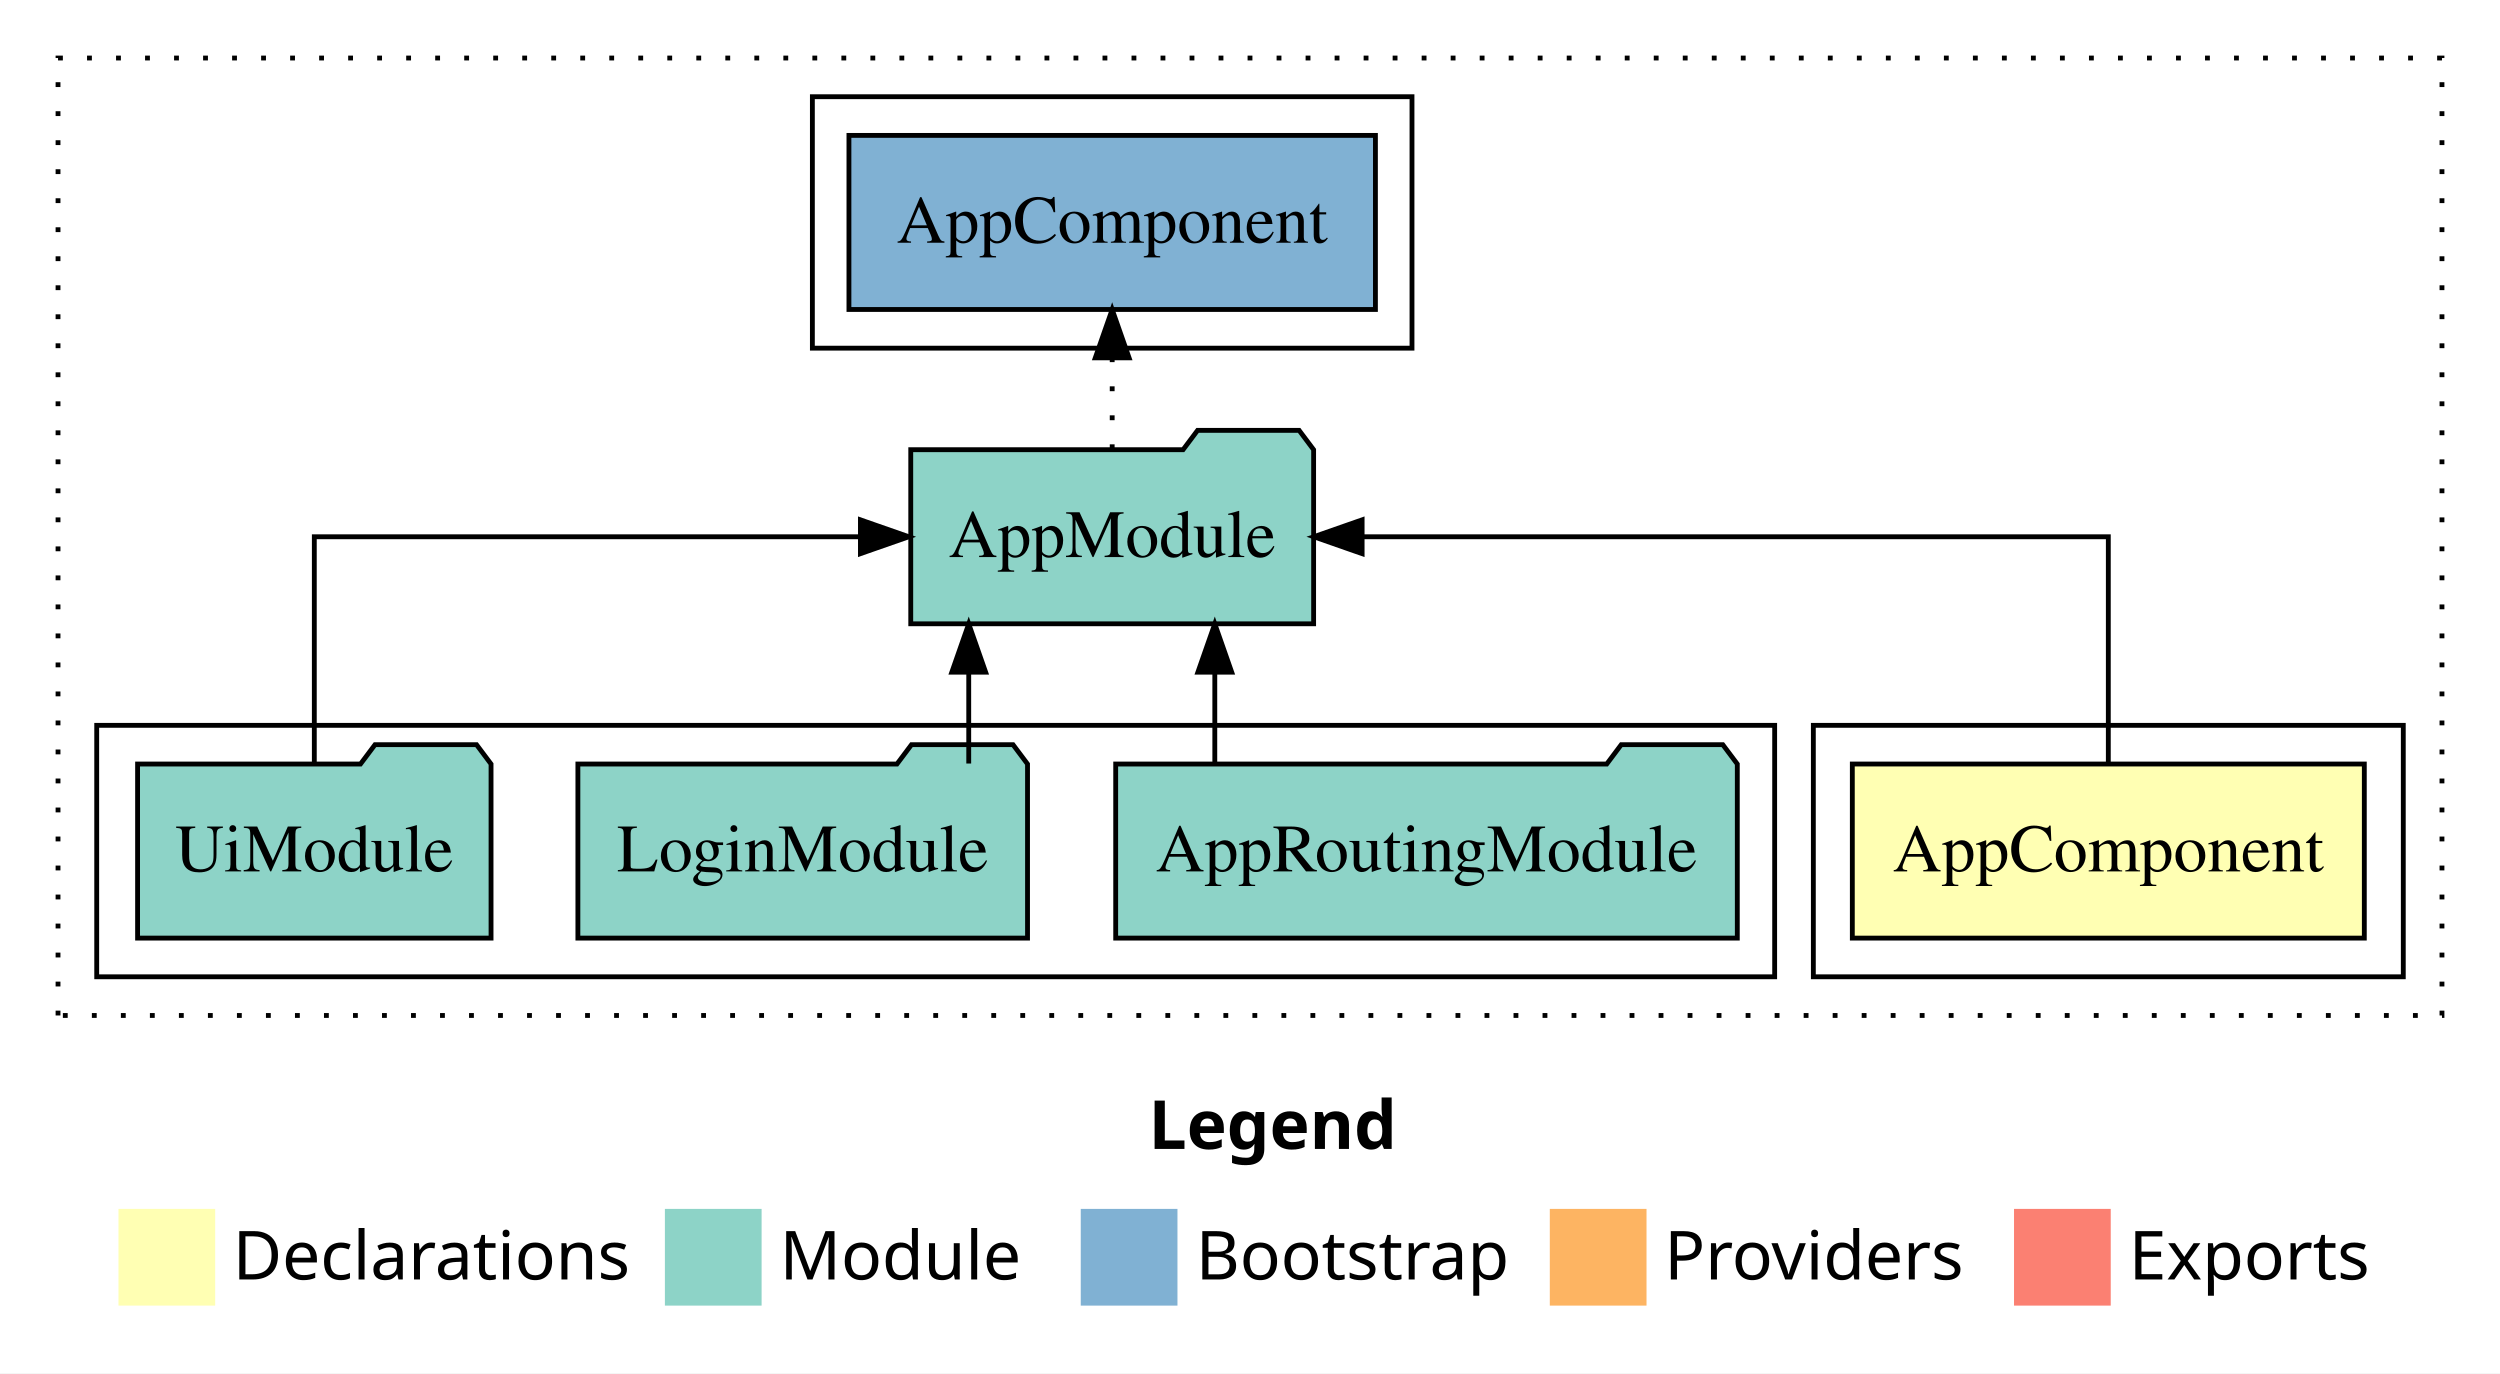
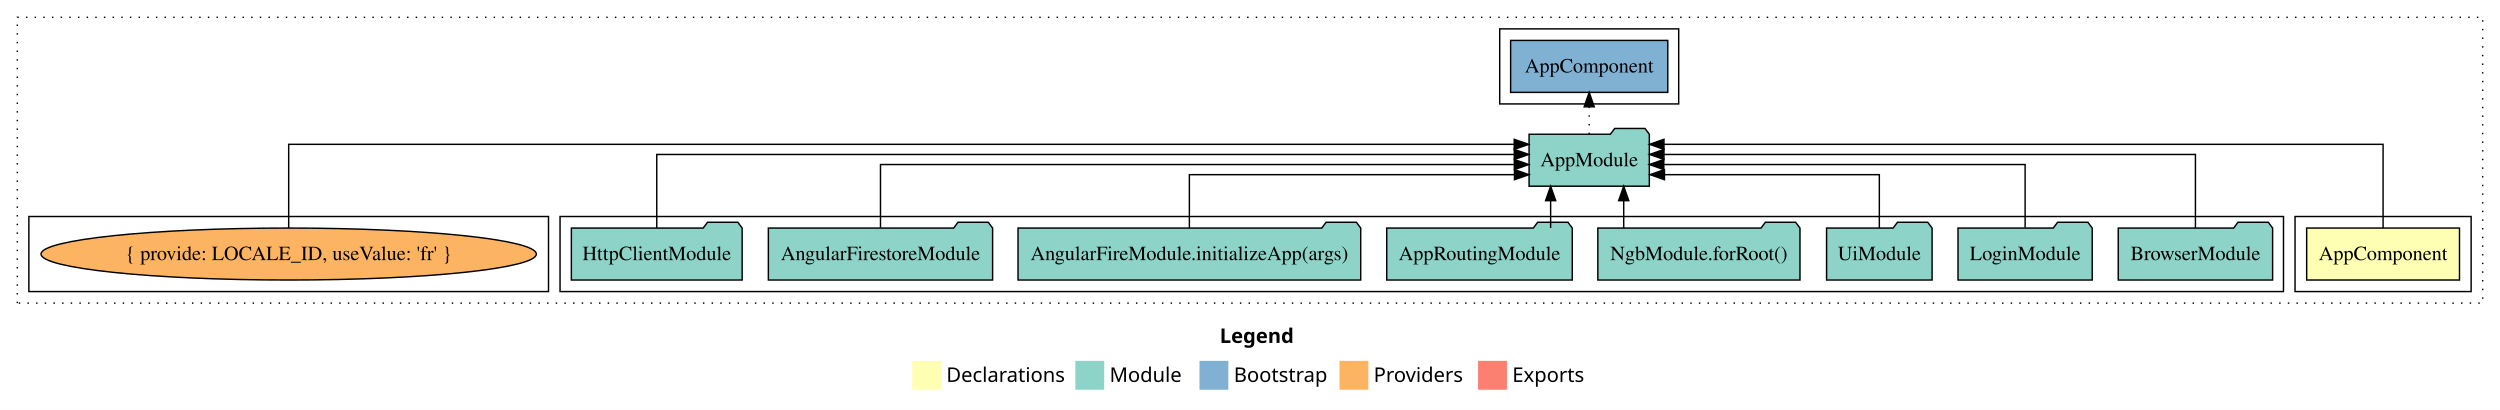
- <svg xmlns="http://www.w3.org/2000/svg" width="517pt" height="284pt" viewBox="0.00 0.00 517.00 284.00">
+ <svg xmlns="http://www.w3.org/2000/svg" width="1732pt" height="284pt" viewBox="0.00 0.00 1732.00 284.00">
  <g id="graph0" class="graph" transform="scale(1 1) rotate(0) translate(4 280)">
-     <polygon fill="#ffffff" stroke="transparent" points="-4,4 -4,-280 513,-280 513,4 -4,4" />
-     <text text-anchor="start" x="233.509" y="-42.4" font-family="sans-serif" font-weight="bold" font-size="14.00" fill="#000000">Legend</text>
-     <polygon fill="#ffffb3" stroke="transparent" points="20.5,-10 20.5,-30 40.5,-30 40.5,-10 20.5,-10" />
-     <text text-anchor="start" x="44.129" y="-15.4" font-family="sans-serif" font-size="14.00" fill="#000000">  Declarations</text>
-     <polygon fill="#8dd3c7" stroke="transparent" points="133.5,-10 133.5,-30 153.5,-30 153.5,-10 133.5,-10" />
-     <text text-anchor="start" x="157.225" y="-15.4" font-family="sans-serif" font-size="14.00" fill="#000000">  Module</text>
-     <polygon fill="#80b1d3" stroke="transparent" points="219.5,-10 219.5,-30 239.5,-30 239.5,-10 219.5,-10" />
-     <text text-anchor="start" x="243.281" y="-15.4" font-family="sans-serif" font-size="14.00" fill="#000000">  Bootstrap</text>
-     <polygon fill="#fdb462" stroke="transparent" points="316.5,-10 316.5,-30 336.5,-30 336.5,-10 316.5,-10" />
-     <text text-anchor="start" x="340.173" y="-15.4" font-family="sans-serif" font-size="14.00" fill="#000000">  Providers</text>
-     <polygon fill="#fb8072" stroke="transparent" points="412.5,-10 412.5,-30 432.5,-30 432.5,-10 412.5,-10" />
-     <text text-anchor="start" x="436.226" y="-15.4" font-family="sans-serif" font-size="14.00" fill="#000000">  Exports</text>
+     <polygon fill="#ffffff" stroke="transparent" points="-4,4 -4,-280 1728,-280 1728,4 -4,4" />
+     <text text-anchor="start" x="841.009" y="-42.4" font-family="sans-serif" font-weight="bold" font-size="14.00" fill="#000000">Legend</text>
+     <polygon fill="#ffffb3" stroke="transparent" points="628,-10 628,-30 648,-30 648,-10 628,-10" />
+     <text text-anchor="start" x="651.629" y="-15.4" font-family="sans-serif" font-size="14.00" fill="#000000">  Declarations</text>
+     <polygon fill="#8dd3c7" stroke="transparent" points="741,-10 741,-30 761,-30 761,-10 741,-10" />
+     <text text-anchor="start" x="764.725" y="-15.4" font-family="sans-serif" font-size="14.00" fill="#000000">  Module</text>
+     <polygon fill="#80b1d3" stroke="transparent" points="827,-10 827,-30 847,-30 847,-10 827,-10" />
+     <text text-anchor="start" x="850.781" y="-15.4" font-family="sans-serif" font-size="14.00" fill="#000000">  Bootstrap</text>
+     <polygon fill="#fdb462" stroke="transparent" points="924,-10 924,-30 944,-30 944,-10 924,-10" />
+     <text text-anchor="start" x="947.673" y="-15.4" font-family="sans-serif" font-size="14.00" fill="#000000">  Providers</text>
+     <polygon fill="#fb8072" stroke="transparent" points="1020,-10 1020,-30 1040,-30 1040,-10 1020,-10" />
+     <text text-anchor="start" x="1043.726" y="-15.4" font-family="sans-serif" font-size="14.00" fill="#000000">  Exports</text>
    <g id="clust1" class="cluster">
-       <polygon fill="none" stroke="#000000" stroke-dasharray="1,5" points="8,-70 8,-268 501,-268 501,-70 8,-70" />
+       <polygon fill="none" stroke="#000000" stroke-dasharray="1,5" points="8,-70 8,-268 1716,-268 1716,-70 8,-70" />
    </g>
    <g id="clust2" class="cluster">
-       <polygon fill="none" stroke="#000000" points="371,-78 371,-130 493,-130 493,-78 371,-78" />
+       <polygon fill="none" stroke="#000000" points="1586,-78 1586,-130 1708,-130 1708,-78 1586,-78" />
    </g>
    <g id="clust4" class="cluster">
-       <polygon fill="none" stroke="#000000" points="16,-78 16,-130 363,-130 363,-78 16,-78" />
+       <polygon fill="none" stroke="#000000" points="384,-78 384,-130 1578,-130 1578,-78 384,-78" />
    </g>
    <g id="clust6" class="cluster">
-       <polygon fill="none" stroke="#000000" points="164,-208 164,-260 288,-260 288,-208 164,-208" />
+       <polygon fill="none" stroke="#000000" points="1035,-208 1035,-260 1159,-260 1159,-208 1035,-208" />
+     </g>
+     <g id="clust7" class="cluster">
+       <polygon fill="none" stroke="#000000" points="16,-78 16,-130 376,-130 376,-78 16,-78" />
    </g>
    <g id="node1" class="node">
-       <polygon fill="#ffffb3" stroke="#000000" points="484.94,-122 379.06,-122 379.06,-86 484.94,-86 484.94,-122" />
-       <text text-anchor="middle" x="432" y="-99.8" font-family="Times,serif" font-size="14.00" fill="#000000">AppComponent</text>
+       <polygon fill="#ffffb3" stroke="#000000" points="1699.94,-122 1594.06,-122 1594.06,-86 1699.94,-86 1699.94,-122" />
+       <text text-anchor="middle" x="1647" y="-99.8" font-family="Times,serif" font-size="14.00" fill="#000000">AppComponent</text>
    </g>
    <g id="node2" class="node">
-       <polygon fill="#8dd3c7" stroke="#000000" points="267.657,-187 264.657,-191 243.657,-191 240.657,-187 184.343,-187 184.343,-151 267.657,-151 267.657,-187" />
-       <text text-anchor="middle" x="226" y="-164.8" font-family="Times,serif" font-size="14.00" fill="#000000">AppModule</text>
+       <polygon fill="#8dd3c7" stroke="#000000" points="1138.657,-187 1135.657,-191 1114.657,-191 1111.657,-187 1055.343,-187 1055.343,-151 1138.657,-151 1138.657,-187" />
+       <text text-anchor="middle" x="1097" y="-164.8" font-family="Times,serif" font-size="14.00" fill="#000000">AppModule</text>
    </g>
    <g id="edge1" class="edge">
-       <path fill="none" stroke="#000000" d="M432,-122.106C432,-141.339 432,-169 432,-169 432,-169 277.687,-169 277.687,-169" />
-       <polygon fill="#000000" stroke="#000000" points="277.687,-165.5 267.687,-169 277.687,-172.5 277.687,-165.5" />
+       <path fill="none" stroke="#000000" d="M1647,-122.011C1647,-144.485 1647,-180 1647,-180 1647,-180 1148.791,-180 1148.791,-180" />
+       <polygon fill="#000000" stroke="#000000" points="1148.791,-176.5 1138.791,-180 1148.791,-183.5 1148.791,-176.5" />
+     </g>
+     <g id="node11" class="node">
+       <polygon fill="#80b1d3" stroke="#000000" points="1151.439,-252 1042.561,-252 1042.561,-216 1151.439,-216 1151.439,-252" />
+       <text text-anchor="middle" x="1097" y="-229.8" font-family="Times,serif" font-size="14.00" fill="#000000">AppComponent </text>
+     </g>
+     <g id="edge10" class="edge">
+       <path fill="none" stroke="#000000" stroke-dasharray="1,5" d="M1097,-187.106C1097,-187.106 1097,-205.991 1097,-205.991" />
+       <polygon fill="#000000" stroke="#000000" points="1093.5,-205.991 1097,-215.991 1100.5,-205.991 1093.5,-205.991" />
+     </g>
+     <g id="node3" class="node">
+       <polygon fill="#8dd3c7" stroke="#000000" points="1570.473,-122 1567.473,-126 1546.473,-126 1543.473,-122 1463.527,-122 1463.527,-86 1570.473,-86 1570.473,-122" />
+       <text text-anchor="middle" x="1517" y="-99.8" font-family="Times,serif" font-size="14.00" fill="#000000">BrowserModule</text>
+     </g>
+     <g id="edge2" class="edge">
+       <path fill="none" stroke="#000000" d="M1517,-122.129C1517,-142.572 1517,-173 1517,-173 1517,-173 1148.807,-173 1148.807,-173" />
+       <polygon fill="#000000" stroke="#000000" points="1148.807,-169.5 1138.807,-173 1148.807,-176.5 1148.807,-169.5" />
+     </g>
+     <g id="node4" class="node">
+       <polygon fill="#8dd3c7" stroke="#000000" points="1445.493,-122 1442.493,-126 1421.493,-126 1418.493,-122 1352.507,-122 1352.507,-86 1445.493,-86 1445.493,-122" />
+       <text text-anchor="middle" x="1399" y="-99.8" font-family="Times,serif" font-size="14.00" fill="#000000">LoginModule</text>
+     </g>
+     <g id="edge3" class="edge">
+       <path fill="none" stroke="#000000" d="M1399,-122.267C1399,-140.555 1399,-166 1399,-166 1399,-166 1148.675,-166 1148.675,-166" />
+       <polygon fill="#000000" stroke="#000000" points="1148.675,-162.5 1138.675,-166 1148.675,-169.5 1148.675,-162.5" />
+     </g>
+     <g id="node5" class="node">
+       <polygon fill="#8dd3c7" stroke="#000000" points="1334.548,-122 1331.548,-126 1310.548,-126 1307.548,-122 1261.452,-122 1261.452,-86 1334.548,-86 1334.548,-122" />
+       <text text-anchor="middle" x="1298" y="-99.8" font-family="Times,serif" font-size="14.00" fill="#000000">UiModule</text>
+     </g>
+     <g id="edge4" class="edge">
+       <path fill="none" stroke="#000000" d="M1298,-122.009C1298,-138.049 1298,-159 1298,-159 1298,-159 1149.136,-159 1149.136,-159" />
+       <polygon fill="#000000" stroke="#000000" points="1149.136,-155.5 1139.136,-159 1149.136,-162.5 1149.136,-155.5" />
    </g>
    <g id="node6" class="node">
-       <polygon fill="#80b1d3" stroke="#000000" points="280.439,-252 171.561,-252 171.561,-216 280.439,-216 280.439,-252" />
-       <text text-anchor="middle" x="226" y="-229.8" font-family="Times,serif" font-size="14.00" fill="#000000">AppComponent </text>
+       <polygon fill="#8dd3c7" stroke="#000000" points="1243.026,-122 1240.026,-126 1219.026,-126 1216.026,-122 1102.974,-122 1102.974,-86 1243.026,-86 1243.026,-122" />
+       <text text-anchor="middle" x="1173" y="-99.8" font-family="Times,serif" font-size="14.00" fill="#000000">NgbModule.forRoot()</text>
    </g>
    <g id="edge5" class="edge">
-       <path fill="none" stroke="#000000" stroke-dasharray="1,5" d="M226,-187.106C226,-187.106 226,-205.991 226,-205.991" />
-       <polygon fill="#000000" stroke="#000000" points="222.5,-205.991 226,-215.991 229.5,-205.991 222.5,-205.991" />
+       <path fill="none" stroke="#000000" d="M1120.908,-122.106C1120.908,-122.106 1120.908,-140.991 1120.908,-140.991" />
+       <polygon fill="#000000" stroke="#000000" points="1117.408,-140.991 1120.908,-150.991 1124.408,-140.991 1117.408,-140.991" />
    </g>
-     <g id="node3" class="node">
-       <polygon fill="#8dd3c7" stroke="#000000" points="355.274,-122 352.274,-126 331.274,-126 328.274,-122 226.726,-122 226.726,-86 355.274,-86 355.274,-122" />
-       <text text-anchor="middle" x="291" y="-99.8" font-family="Times,serif" font-size="14.00" fill="#000000">AppRoutingModule</text>
+     <g id="node7" class="node">
+       <polygon fill="#8dd3c7" stroke="#000000" points="1085.274,-122 1082.274,-126 1061.274,-126 1058.274,-122 956.726,-122 956.726,-86 1085.274,-86 1085.274,-122" />
+       <text text-anchor="middle" x="1021" y="-99.8" font-family="Times,serif" font-size="14.00" fill="#000000">AppRoutingModule</text>
    </g>
-     <g id="edge2" class="edge">
-       <path fill="none" stroke="#000000" d="M247.221,-122.106C247.221,-122.106 247.221,-140.991 247.221,-140.991" />
-       <polygon fill="#000000" stroke="#000000" points="243.721,-140.991 247.221,-150.991 250.721,-140.991 243.721,-140.991" />
+     <g id="edge6" class="edge">
+       <path fill="none" stroke="#000000" d="M1070.28,-122.106C1070.28,-122.106 1070.28,-140.991 1070.28,-140.991" />
+       <polygon fill="#000000" stroke="#000000" points="1066.78,-140.991 1070.28,-150.991 1073.78,-140.991 1066.78,-140.991" />
    </g>
-     <g id="node4" class="node">
-       <polygon fill="#8dd3c7" stroke="#000000" points="208.493,-122 205.493,-126 184.493,-126 181.493,-122 115.507,-122 115.507,-86 208.493,-86 208.493,-122" />
-       <text text-anchor="middle" x="162" y="-99.8" font-family="Times,serif" font-size="14.00" fill="#000000">LoginModule</text>
+     <g id="node8" class="node">
+       <polygon fill="#8dd3c7" stroke="#000000" points="938.706,-122 935.706,-126 914.706,-126 911.706,-122 701.294,-122 701.294,-86 938.706,-86 938.706,-122" />
+       <text text-anchor="middle" x="820" y="-99.8" font-family="Times,serif" font-size="14.00" fill="#000000">AngularFireModule.initializeApp(args)</text>
    </g>
-     <g id="edge3" class="edge">
-       <path fill="none" stroke="#000000" d="M196.334,-122.106C196.334,-122.106 196.334,-140.991 196.334,-140.991" />
-       <polygon fill="#000000" stroke="#000000" points="192.834,-140.991 196.334,-150.991 199.834,-140.991 192.834,-140.991" />
+     <g id="edge7" class="edge">
+       <path fill="none" stroke="#000000" d="M820,-122.009C820,-138.049 820,-159 820,-159 820,-159 1045.23,-159 1045.23,-159" />
+       <polygon fill="#000000" stroke="#000000" points="1045.23,-162.5 1055.23,-159 1045.23,-155.5 1045.23,-162.5" />
    </g>
-     <g id="node5" class="node">
-       <polygon fill="#8dd3c7" stroke="#000000" points="97.548,-122 94.548,-126 73.548,-126 70.548,-122 24.452,-122 24.452,-86 97.548,-86 97.548,-122" />
-       <text text-anchor="middle" x="61" y="-99.8" font-family="Times,serif" font-size="14.00" fill="#000000">UiModule</text>
+     <g id="node9" class="node">
+       <polygon fill="#8dd3c7" stroke="#000000" points="683.681,-122 680.681,-126 659.681,-126 656.681,-122 528.319,-122 528.319,-86 683.681,-86 683.681,-122" />
+       <text text-anchor="middle" x="606" y="-99.8" font-family="Times,serif" font-size="14.00" fill="#000000">AngularFirestoreModule</text>
    </g>
-     <g id="edge4" class="edge">
-       <path fill="none" stroke="#000000" d="M61,-122.106C61,-141.339 61,-169 61,-169 61,-169 173.937,-169 173.937,-169" />
-       <polygon fill="#000000" stroke="#000000" points="173.937,-172.5 183.937,-169 173.937,-165.5 173.937,-172.5" />
+     <g id="edge8" class="edge">
+       <path fill="none" stroke="#000000" d="M606,-122.267C606,-140.555 606,-166 606,-166 606,-166 1045.138,-166 1045.138,-166" />
+       <polygon fill="#000000" stroke="#000000" points="1045.138,-169.5 1055.138,-166 1045.138,-162.5 1045.138,-169.5" />
+     </g>
+     <g id="node10" class="node">
+       <polygon fill="#8dd3c7" stroke="#000000" points="510.161,-122 507.161,-126 486.161,-126 483.161,-122 391.839,-122 391.839,-86 510.161,-86 510.161,-122" />
+       <text text-anchor="middle" x="451" y="-99.8" font-family="Times,serif" font-size="14.00" fill="#000000">HttpClientModule</text>
+     </g>
+     <g id="edge9" class="edge">
+       <path fill="none" stroke="#000000" d="M451,-122.129C451,-142.572 451,-173 451,-173 451,-173 1045.112,-173 1045.112,-173" />
+       <polygon fill="#000000" stroke="#000000" points="1045.112,-176.5 1055.112,-173 1045.112,-169.5 1045.112,-176.5" />
+     </g>
+     <g id="node12" class="node">
+       <ellipse fill="#fdb462" stroke="#000000" cx="196" cy="-104" rx="171.579" ry="18" />
+       <text text-anchor="middle" x="196" y="-99.8" font-family="Times,serif" font-size="14.00" fill="#000000">{ provide: LOCALE_ID, useValue: 'fr' }</text>
+     </g>
+     <g id="edge11" class="edge">
+       <path fill="none" stroke="#000000" d="M196,-122.011C196,-144.485 196,-180 196,-180 196,-180 1045.051,-180 1045.051,-180" />
+       <polygon fill="#000000" stroke="#000000" points="1045.051,-183.5 1055.051,-180 1045.051,-176.5 1045.051,-183.5" />
    </g>
  </g>
</svg>
